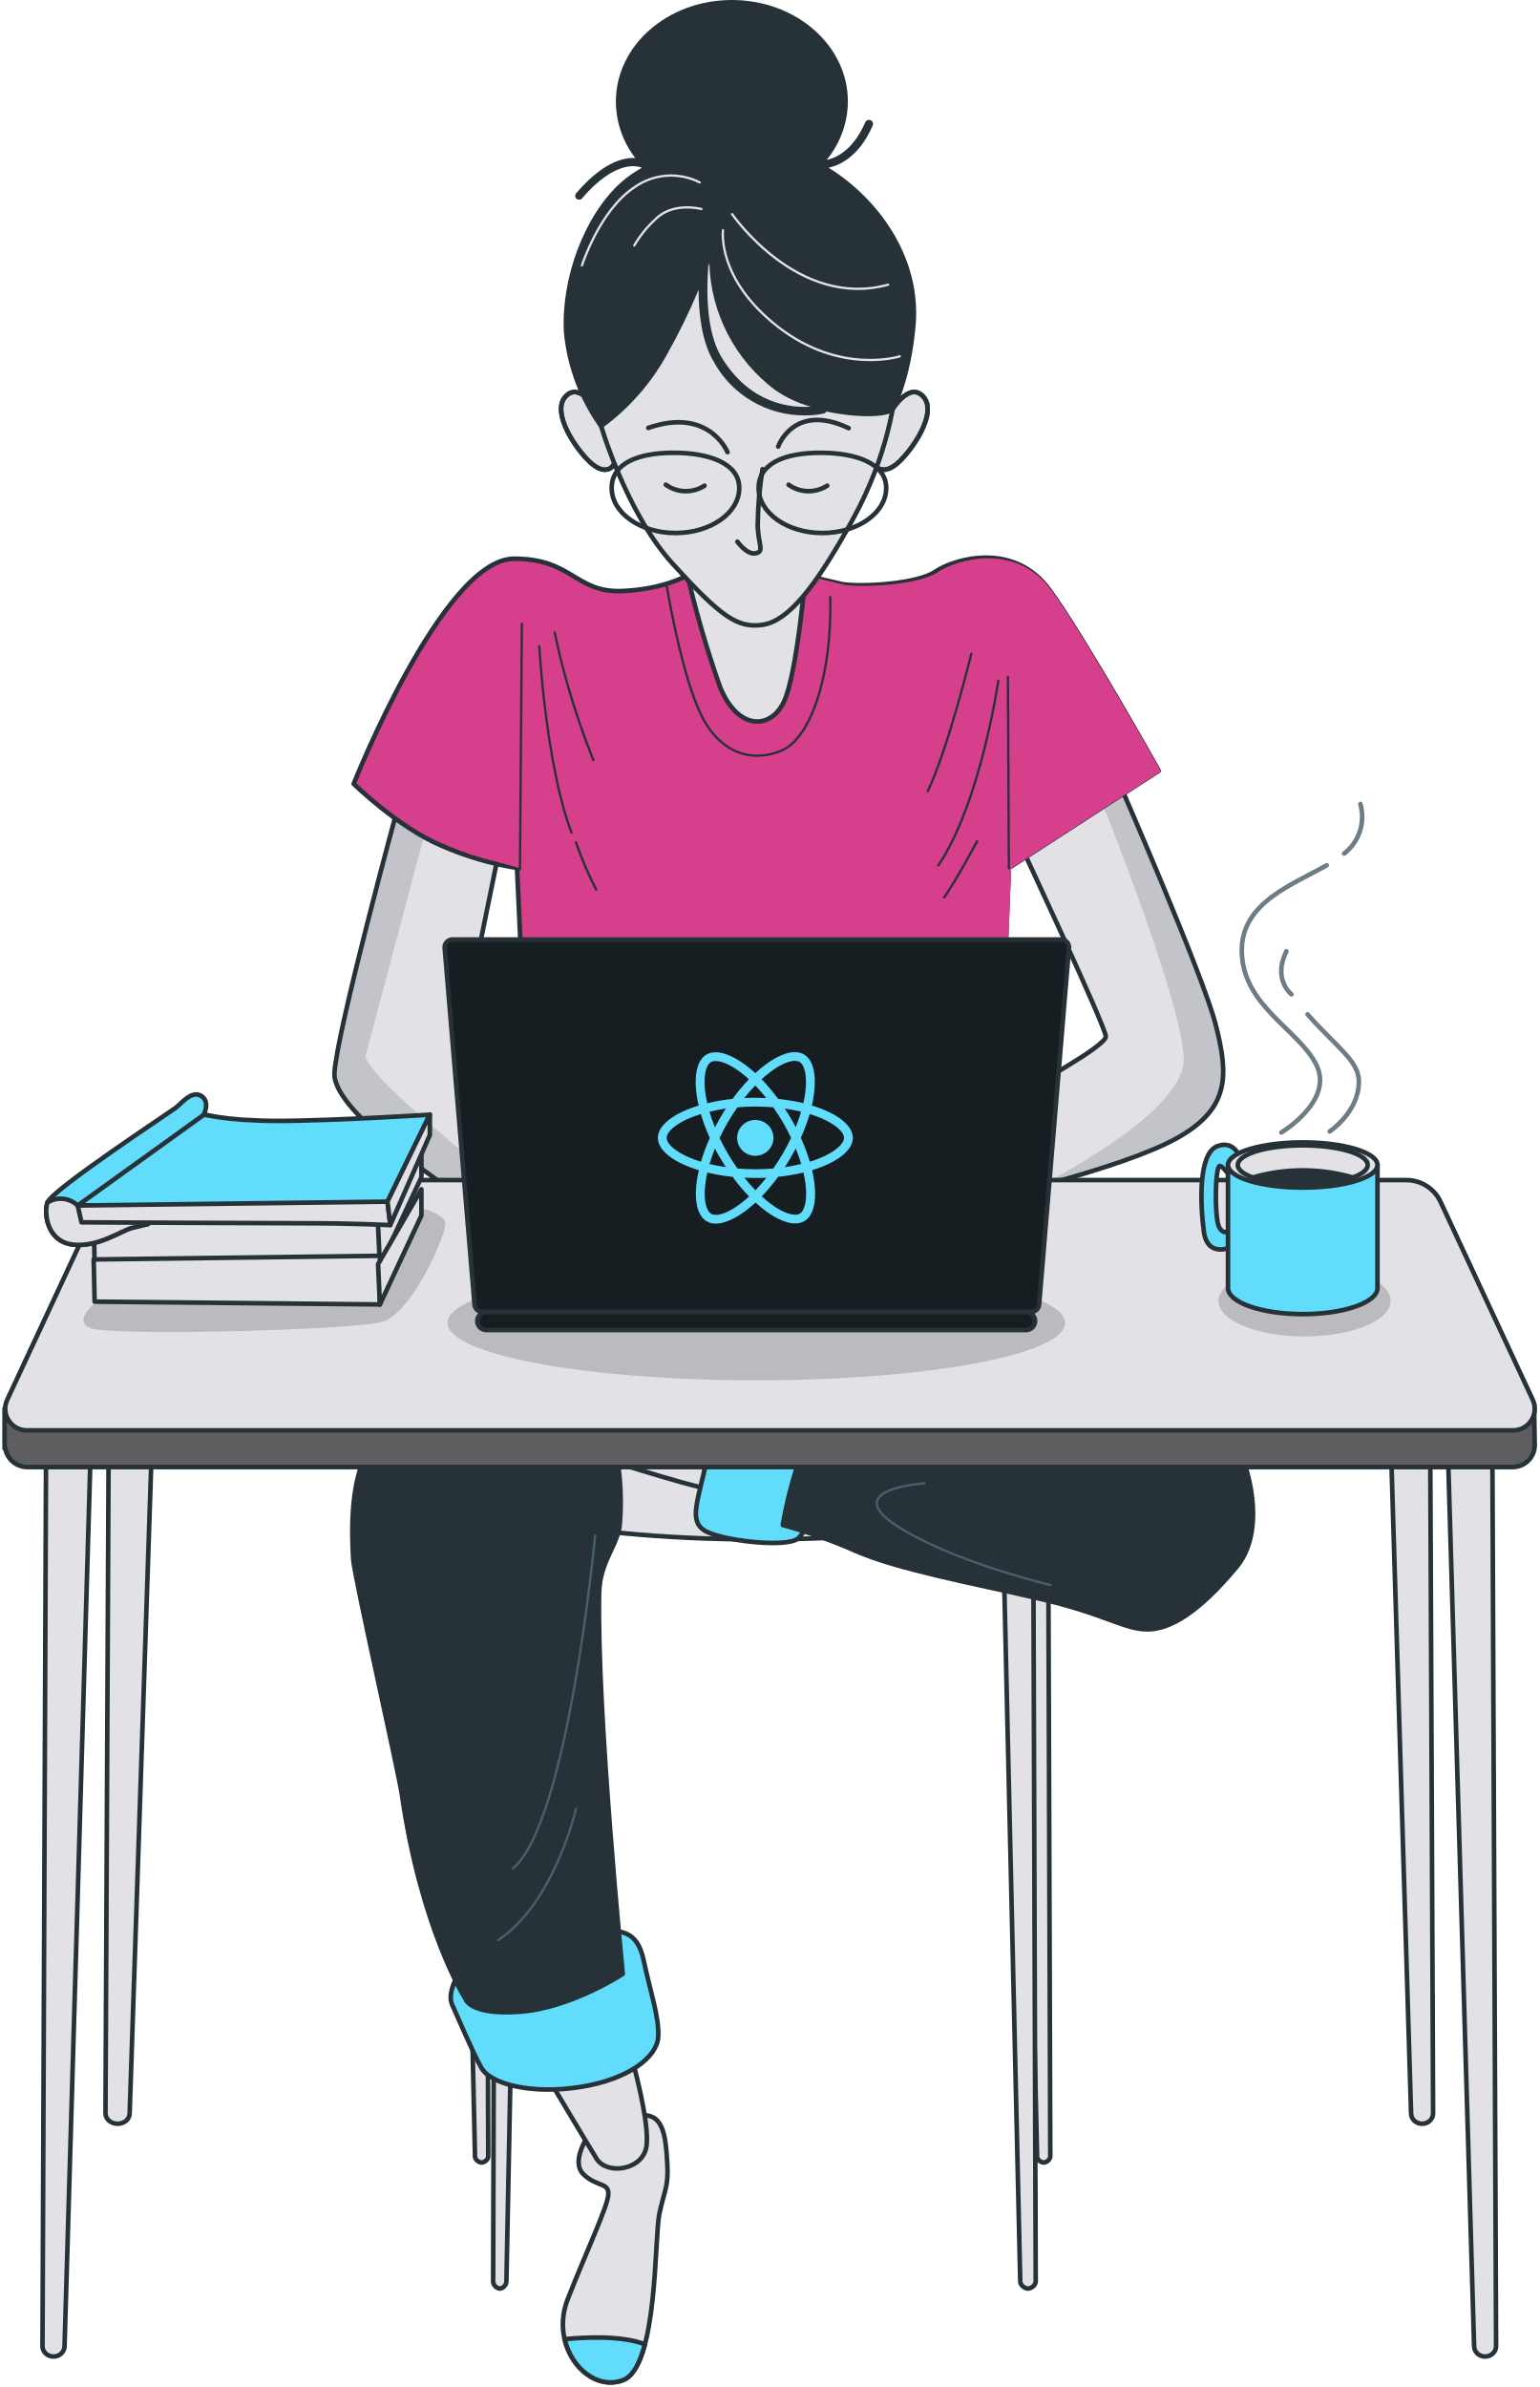
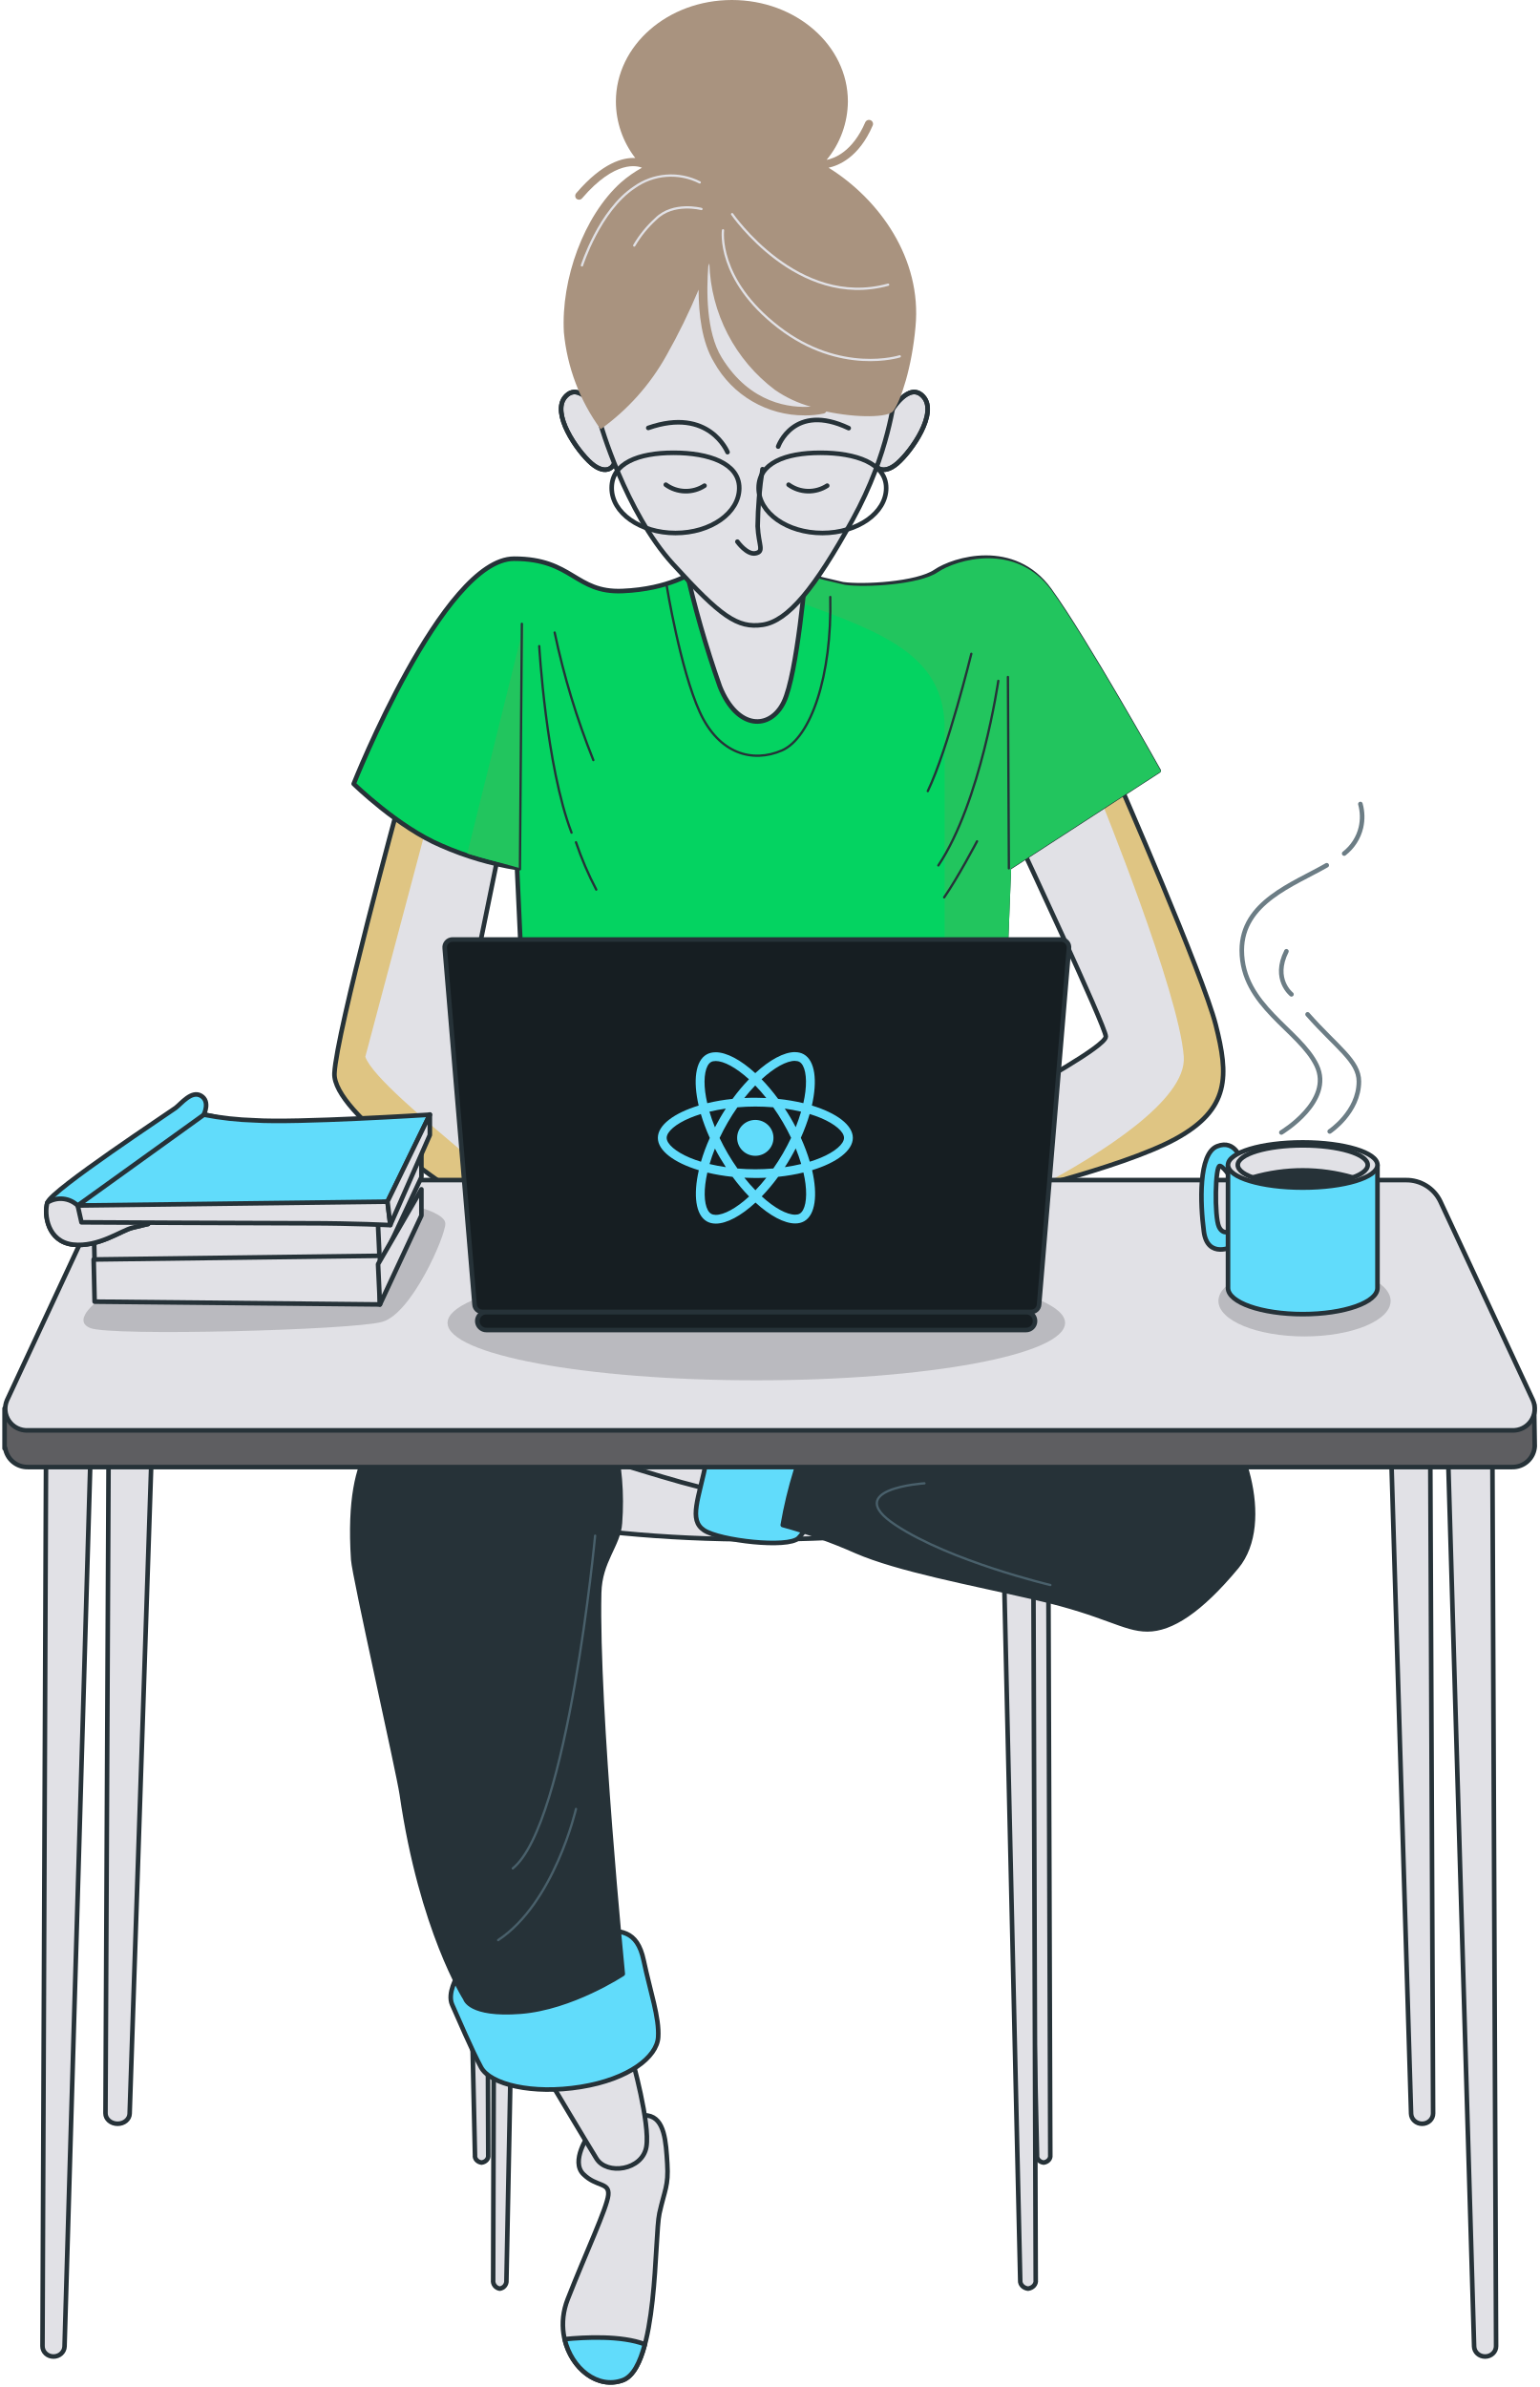
<svg xmlns="http://www.w3.org/2000/svg" width="336" height="521" viewBox="0 0 336 521" fill="none">
  <path d="M222.598 184.047C222.598 184.047 241.376 224.126 241.376 226.242C241.376 228.358 224.714 237.421 221.54 239.325C219.078 240.727 216.541 241.993 213.94 243.116L215.845 261.683C215.845 261.683 244.533 255.141 256.558 248.6C268.583 242.058 268.16 234.67 265.374 223.703C262.588 212.735 244.057 170.347 244.057 170.347L222.598 184.047Z" fill="#E1E1E6" />
  <g style="mix-blend-mode:multiply" opacity="0.5">
-     <path d="M256.505 248.6C268.53 242.058 268.107 234.67 265.321 223.703C262.535 212.735 244.004 170.347 244.004 170.347L241.006 172.251L240.054 174.014C240.054 174.014 257.351 216.473 258.392 230.614C259.097 240.118 239.966 251.967 227.323 258.738C236.704 256.252 249.47 252.426 256.505 248.6Z" fill="#BBBBBF" />
+     <path d="M256.505 248.6C268.53 242.058 268.107 234.67 265.321 223.703C262.535 212.735 244.004 170.347 244.004 170.347L241.006 172.251L240.054 174.014C240.054 174.014 257.351 216.473 258.392 230.614C259.097 240.118 239.966 251.967 227.323 258.738C236.704 256.252 249.47 252.426 256.505 248.6Z" fill="#FBBF24" />
  </g>
  <path d="M222.598 184.047C222.598 184.047 241.376 224.126 241.376 226.242C241.376 228.358 224.714 237.421 221.54 239.325C219.078 240.727 216.541 241.993 213.94 243.116L215.845 261.683C215.845 261.683 244.533 255.141 256.558 248.6C268.583 242.058 268.16 234.67 265.374 223.703C262.588 212.735 244.057 170.347 244.057 170.347L222.598 184.047Z" stroke="#263238" stroke-linecap="round" stroke-linejoin="round" />
  <path d="M87.11 175.196C87.11 175.196 73.41 225.395 73.004 234.264C72.599 243.134 100.211 260.625 101.216 261.683C102.221 262.741 99.647 231.179 99.647 231.179L109.01 185.334L87.11 175.196Z" fill="#E1E1E6" />
  <g style="mix-blend-mode:multiply" opacity="0.5">
-     <path d="M93.388 179.304L93.088 177.946L87.11 175.196C87.11 175.196 73.41 225.395 73.004 234.264C72.599 243.134 100.211 260.625 101.216 261.683C101.622 262.106 101.463 257.381 101.128 251.544C92.911 244.579 81.115 234.776 79.74 230.65" fill="#BBBBBF" />
+     <path d="M93.388 179.304L93.088 177.946L87.11 175.196C87.11 175.196 73.41 225.395 73.004 234.264C72.599 243.134 100.211 260.625 101.216 261.683C101.622 262.106 101.463 257.381 101.128 251.544C92.911 244.579 81.115 234.776 79.74 230.65" fill="#FBBF24" />
  </g>
  <path d="M87.11 175.196C87.11 175.196 73.41 225.395 73.004 234.264C72.599 243.134 100.211 260.625 101.216 261.683C102.221 262.741 99.647 231.179 99.647 231.179L109.01 185.334L87.11 175.196Z" stroke="#263238" stroke-linecap="round" stroke-linejoin="round" />
-   <path d="M151.451 124.767C151.451 124.767 146.161 128.576 135.846 128.999C125.531 129.422 125.038 121.946 112.219 121.946C96.685 121.946 77.201 171.087 77.201 171.087C77.201 171.087 86.899 180.591 96.403 184.594C101.66 186.897 107.188 188.526 112.854 189.443L114.335 221.728H218.966L220.217 189.443L252.926 168.231C252.926 168.231 236.88 139.543 229.087 128.787C221.293 118.031 208.192 122.034 204.19 124.767C200.187 127.5 188.32 128.152 183.948 127.518C178.243 126.255 172.605 124.707 167.056 122.88C167.056 122.88 160.32 117.273 151.451 124.767Z" fill="#D53F8C" stroke="#263238" stroke-linecap="round" stroke-linejoin="round" />
-   <path fill-rule="evenodd" clip-rule="evenodd" d="M113.5 189.5L114.453 136L102 186.3L113.5 189.5Z" fill="#D53F8C" />
-   <path fill-rule="evenodd" clip-rule="evenodd" d="M206.192 221.862V159C206.192 143.05 192.708 138.107 174.723 131.514C168.465 129.22 161.662 126.727 154.692 123.5L154 123.363C161.833 118.258 167.547 123.015 167.547 123.015C173.097 124.842 178.734 126.39 184.439 127.652C188.812 128.287 200.678 127.634 204.681 124.901C208.684 122.168 221.784 118.166 229.578 128.922C237.371 139.677 253.417 168.365 253.417 168.365L220.709 189.577L219.457 221.862H206.192Z" fill="#D53F8C" />
+   <path d="M151.451 124.767C151.451 124.767 146.161 128.576 135.846 128.999C125.531 129.422 125.038 121.946 112.219 121.946C96.685 121.946 77.201 171.087 77.201 171.087C77.201 171.087 86.899 180.591 96.403 184.594C101.66 186.897 107.188 188.526 112.854 189.443L114.335 221.728H218.966L220.217 189.443L252.926 168.231C252.926 168.231 236.88 139.543 229.087 128.787C221.293 118.031 208.192 122.034 204.19 124.767C200.187 127.5 188.32 128.152 183.948 127.518C178.243 126.255 172.605 124.707 167.056 122.88C167.056 122.88 160.32 117.273 151.451 124.767Z" fill="#04D361" stroke="#263238" stroke-linecap="round" stroke-linejoin="round" />
+   <path fill-rule="evenodd" clip-rule="evenodd" d="M113.5 189.5L114.453 136L102 186.3L113.5 189.5Z" fill="#22C55E" />
+   <path fill-rule="evenodd" clip-rule="evenodd" d="M206.192 221.862V159C206.192 143.05 192.708 138.107 174.723 131.514C168.465 129.22 161.662 126.727 154.692 123.5L154 123.363C161.833 118.258 167.547 123.015 167.547 123.015C173.097 124.842 178.734 126.39 184.439 127.652C188.812 128.287 200.678 127.634 204.681 124.901C208.684 122.168 221.784 118.166 229.578 128.922C237.372 139.677 253.417 168.365 253.417 168.365L220.709 189.577L219.457 221.862H206.192Z" fill="#22C55E" />
  <path d="M113.912 136.158L113.489 189.743" stroke="#263238" stroke-width="0.5" stroke-linecap="round" stroke-linejoin="round" />
  <path d="M117.703 141.024C117.703 141.024 119.184 167.173 124.756 181.737" stroke="#263238" stroke-width="0.5" stroke-linecap="round" stroke-linejoin="round" />
  <path d="M125.725 183.836C126.929 187.39 128.408 190.845 130.151 194.168" stroke="#263238" stroke-width="0.5" stroke-linecap="round" stroke-linejoin="round" />
  <path d="M121.07 138.062C123.072 147.57 125.898 156.886 129.516 165.903" stroke="#263238" stroke-width="0.5" stroke-linecap="round" stroke-linejoin="round" />
  <path d="M212.019 142.699C212.019 142.699 206.958 163.382 202.515 172.674" stroke="#263238" stroke-width="0.5" stroke-linecap="round" stroke-linejoin="round" />
  <path d="M220.217 189.531L220.006 147.76" stroke="#263238" stroke-width="0.5" stroke-linecap="round" stroke-linejoin="round" />
  <path d="M217.908 148.606C217.908 148.606 214.099 175.055 204.824 188.896" stroke="#263238" stroke-width="0.5" stroke-linecap="round" stroke-linejoin="round" />
  <path d="M213.27 183.624C213.27 183.624 209.039 191.647 206.094 195.861" stroke="#263238" stroke-width="0.5" stroke-linecap="round" stroke-linejoin="round" />
  <path d="M145.544 127.941C145.544 127.941 148.506 146.085 152.721 155.359C156.935 164.634 164.323 166.538 170.653 163.805C176.983 161.072 181.62 147.548 181.232 130.304" stroke="#263238" stroke-width="0.5" stroke-linecap="round" stroke-linejoin="round" />
  <path d="M130.574 89.961C130.574 89.961 126.554 83.013 123.398 86.593C120.242 90.172 125.937 98.407 129.093 101.14C132.249 103.873 134.577 102.198 134.383 99.253C134.189 96.308 130.574 89.961 130.574 89.961Z" fill="#E1E1E6" stroke="#263238" stroke-linecap="round" stroke-linejoin="round" />
  <path d="M130.574 89.961C130.574 89.961 126.554 83.013 123.398 86.593C120.242 90.172 125.937 98.407 129.093 101.14C132.249 103.873 134.577 102.198 134.383 99.253C134.189 96.308 130.574 89.961 130.574 89.961Z" stroke="#263238" stroke-linecap="round" stroke-linejoin="round" />
  <path d="M194.386 89.961C194.386 89.961 198.389 83.013 201.562 86.593C204.736 90.172 199.023 98.407 195.867 101.14C192.711 103.873 190.366 102.198 190.577 99.253C190.789 96.308 194.386 89.961 194.386 89.961Z" fill="#E1E1E6" stroke="#263238" stroke-linecap="round" stroke-linejoin="round" />
  <path d="M194.386 89.961C194.386 89.961 198.389 83.013 201.562 86.593C204.736 90.172 199.023 98.407 195.867 101.14C192.711 103.873 190.366 102.198 190.577 99.253C190.789 96.308 194.386 89.961 194.386 89.961Z" stroke="#263238" stroke-linecap="round" stroke-linejoin="round" />
  <path d="M149.547 123.304C151.538 132.307 154.076 141.181 157.146 149.876C160.955 159.362 168.114 159.362 171.076 153.243C174.038 147.125 175.925 124.326 175.925 124.326C175.925 124.326 156.088 127.094 149.547 123.304Z" fill="#E1E1E6" stroke="#263238" stroke-linecap="round" stroke-linejoin="round" />
  <path d="M130.997 92.288C130.997 92.288 136.481 111.684 146.867 123.092C157.252 134.5 160.973 137.198 166.492 136.369C172.01 135.54 177.882 128.364 186.099 113.447C194.315 98.53 194.915 87.087 195.603 86.029C196.29 84.971 193.839 63.882 182.096 54.802C170.353 45.721 157.199 41.736 145.809 51.645C134.418 61.555 127.189 77.724 130.997 92.288Z" fill="#E1E1E6" />
  <path d="M130.997 92.288C130.997 92.288 136.481 111.684 146.867 123.092C157.252 134.5 160.973 137.198 166.492 136.369C172.01 135.54 177.882 128.364 186.099 113.447C194.315 98.53 194.915 87.087 195.603 86.029C196.29 84.971 193.839 63.882 182.096 54.802C170.353 45.721 157.199 41.736 145.809 51.645C134.418 61.555 127.189 77.724 130.997 92.288Z" stroke="#263238" stroke-linecap="round" stroke-linejoin="round" />
  <path d="M166.439 102.409C165.785 106.528 165.431 110.688 165.381 114.858C165.592 119.072 166.862 120.341 164.957 120.764C163.053 121.188 160.955 118.225 160.955 118.225" stroke="#263238" stroke-linecap="round" stroke-linejoin="round" />
  <path d="M145.333 105.795C146.555 106.677 148.015 107.17 149.523 107.208C151.03 107.246 152.514 106.827 153.778 106.006" stroke="#263238" stroke-linecap="round" stroke-linejoin="round" />
  <path d="M172.134 105.795C173.353 106.676 174.811 107.168 176.315 107.205C177.819 107.243 179.3 106.825 180.562 106.006" stroke="#263238" stroke-linecap="round" stroke-linejoin="round" />
  <path d="M158.804 98.689C158.804 98.689 154.784 88.762 141.506 93.399" stroke="#263238" stroke-linecap="round" stroke-linejoin="round" />
  <path d="M169.859 97.472C169.859 97.472 173.227 87.757 185.252 93.452" stroke="#263238" stroke-linecap="round" stroke-linejoin="round" />
  <path d="M161.36 106.517C161.36 111.948 155.136 116.339 147.448 116.339C139.761 116.339 133.519 111.948 133.519 106.517C133.519 101.087 139.338 98.83 147.025 98.83C154.713 98.83 161.36 101.104 161.36 106.517Z" stroke="#263238" stroke-linecap="round" stroke-linejoin="round" />
  <path d="M193.434 106.517C193.434 111.948 187.192 116.339 179.504 116.339C171.816 116.339 165.592 111.948 165.592 106.517C165.592 101.087 171.393 98.83 179.081 98.83C186.769 98.83 193.434 101.104 193.434 106.517Z" stroke="#263238" stroke-linecap="round" stroke-linejoin="round" />
-   <path d="M180.862 36.605C182.96 36.164 187.457 34.436 190.489 27.401C190.536 27.294 190.561 27.18 190.563 27.064C190.566 26.947 190.545 26.832 190.502 26.724C190.46 26.615 190.396 26.517 190.315 26.433C190.234 26.35 190.138 26.283 190.031 26.237C189.815 26.148 189.573 26.145 189.356 26.231C189.139 26.316 188.964 26.483 188.867 26.695C186.081 33.149 182.096 34.577 180.439 34.895C183.405 31.305 185.043 26.803 185.076 22.146C185.076 9.909 173.738 0 159.756 0C145.773 0 134.436 9.909 134.436 22.146C134.445 26.615 135.933 30.955 138.668 34.489C136.005 34.348 131.509 35.477 125.814 42.124C125.651 42.292 125.56 42.516 125.56 42.75C125.56 42.983 125.651 43.208 125.814 43.376C125.977 43.512 126.183 43.586 126.395 43.587C126.524 43.587 126.65 43.559 126.766 43.504C126.882 43.449 126.984 43.369 127.065 43.27C134.348 34.789 139.161 36.217 140.131 36.605C138.485 37.511 136.942 38.592 135.529 39.832C127.4 47.149 122.446 60.991 123.081 72.522C123.794 80.17 126.567 87.482 131.103 93.681C137.007 89.456 141.903 83.976 145.438 77.636C148.073 72.978 150.429 68.168 152.491 63.23C152.491 68.396 153.161 74.638 155.877 79.099C157.836 82.623 160.705 85.555 164.186 87.59C167.666 89.625 171.629 90.687 175.66 90.666C177.052 90.686 178.442 90.55 179.804 90.26C179.924 90.231 180.036 90.176 180.133 90.1C180.23 90.024 180.31 89.928 180.368 89.82C187.174 91.265 193.945 91.142 194.986 89.696C196.661 87.386 199.041 80.175 199.834 71.358C201.28 56.406 191.865 43.429 180.862 36.605ZM157.517 78.023C154.096 72.434 154.202 63.318 154.607 58.081L154.837 57.482C154.999 62.868 156.372 68.148 158.854 72.931C161.335 77.714 164.862 81.877 169.172 85.112C171.553 86.757 174.193 87.991 176.983 88.762C172.663 89.061 163.776 88.233 157.517 78.023Z" fill="#263238" />
+   <path d="M180.862 36.605C182.96 36.164 187.457 34.436 190.489 27.401C190.536 27.294 190.561 27.18 190.563 27.064C190.566 26.947 190.545 26.832 190.502 26.724C190.46 26.615 190.396 26.517 190.315 26.433C190.234 26.35 190.138 26.283 190.031 26.237C189.815 26.148 189.573 26.145 189.356 26.231C189.139 26.316 188.964 26.483 188.867 26.695C186.081 33.149 182.096 34.577 180.439 34.895C183.405 31.305 185.043 26.803 185.076 22.146C185.076 9.909 173.738 0 159.756 0C145.773 0 134.436 9.909 134.436 22.146C134.445 26.615 135.933 30.955 138.668 34.489C136.005 34.348 131.509 35.477 125.814 42.124C125.651 42.292 125.56 42.516 125.56 42.75C125.56 42.983 125.651 43.208 125.814 43.376C125.977 43.512 126.183 43.586 126.395 43.587C126.524 43.587 126.65 43.559 126.766 43.504C126.882 43.449 126.984 43.369 127.065 43.27C134.348 34.789 139.161 36.217 140.131 36.605C138.485 37.511 136.942 38.592 135.529 39.832C127.4 47.149 122.446 60.991 123.081 72.522C123.794 80.17 126.567 87.482 131.103 93.681C137.007 89.456 141.903 83.976 145.438 77.636C148.073 72.978 150.429 68.168 152.491 63.23C152.491 68.396 153.161 74.638 155.877 79.099C157.836 82.623 160.705 85.555 164.186 87.59C167.666 89.625 171.629 90.687 175.66 90.666C177.052 90.686 178.442 90.55 179.804 90.26C179.924 90.231 180.036 90.176 180.133 90.1C180.23 90.024 180.31 89.928 180.368 89.82C187.174 91.265 193.945 91.142 194.986 89.696C196.661 87.386 199.041 80.175 199.834 71.358C201.28 56.406 191.865 43.429 180.862 36.605ZM157.517 78.023C154.096 72.434 154.202 63.318 154.607 58.081L154.837 57.482C154.999 62.868 156.372 68.148 158.854 72.931C161.335 77.714 164.862 81.877 169.172 85.112C171.553 86.757 174.193 87.991 176.983 88.762C172.663 89.061 163.776 88.233 157.517 78.023V78.023Z" fill="#A9937F" />
  <path d="M157.816 50.27C157.816 50.27 156.371 60.955 169.947 71.429C183.524 81.903 196.396 77.777 196.396 77.777" stroke="#E1E1E6" stroke-width="0.5" stroke-linecap="round" stroke-linejoin="round" />
  <path d="M159.809 46.744C159.809 46.744 174.109 67.567 193.857 62.137" stroke="#E1E1E6" stroke-width="0.5" stroke-linecap="round" stroke-linejoin="round" />
  <path d="M152.738 39.814C150.483 38.669 147.957 38.165 145.435 38.358C142.913 38.551 140.493 39.433 138.438 40.907C130.839 45.968 127.03 57.922 127.03 57.922" stroke="#E1E1E6" stroke-width="0.5" stroke-linecap="round" stroke-linejoin="round" />
  <path d="M153.109 45.615C153.109 45.615 146.955 43.975 143.146 47.784C141.29 49.466 139.702 51.422 138.438 53.585" stroke="#E1E1E6" stroke-width="0.5" stroke-linecap="round" stroke-linejoin="round" />
-   <path d="M23.926 269.854L23.026 461.271C23.026 461.874 23.305 462.453 23.801 462.879C24.297 463.305 24.97 463.545 25.672 463.545C26.357 463.545 27.014 463.316 27.505 462.906C27.996 462.496 28.281 461.938 28.3 461.35L34.66 270.123L23.926 269.854Z" fill="#E1E1E6" stroke="#263238" stroke-linecap="round" stroke-linejoin="round" />
-   <path d="M10.062 314.308L9.277 512.077C9.275 512.376 9.335 512.672 9.455 512.949C9.575 513.225 9.753 513.477 9.976 513.688C10.2 513.9 10.466 514.067 10.759 514.18C11.052 514.294 11.366 514.351 11.683 514.349C12.304 514.35 12.901 514.123 13.35 513.717C13.798 513.311 14.063 512.757 14.089 512.171L19.853 314.56L10.062 314.308Z" fill="#E1E1E6" stroke="#263238" stroke-linecap="round" stroke-linejoin="round" />
-   <path d="M311.994 269.854L312.814 461.271C312.816 461.569 312.756 461.865 312.637 462.14C312.517 462.416 312.341 462.667 312.119 462.878C311.897 463.089 311.632 463.257 311.341 463.372C311.049 463.486 310.737 463.545 310.421 463.545C309.796 463.545 309.195 463.317 308.746 462.907C308.296 462.498 308.033 461.939 308.011 461.35L302.238 270.123L311.994 269.854Z" fill="#E1E1E6" stroke="#263238" stroke-linecap="round" stroke-linejoin="round" />
-   <path d="M325.744 314.308L326.563 512.077C326.565 512.376 326.504 512.672 326.384 512.949C326.264 513.225 326.087 513.477 325.863 513.688C325.639 513.9 325.373 514.067 325.08 514.18C324.787 514.294 324.474 514.351 324.157 514.349C323.538 514.349 322.942 514.123 322.496 513.716C322.051 513.31 321.789 512.756 321.768 512.171L315.987 314.56L325.744 314.308Z" fill="#E1E1E6" stroke="#263238" stroke-linecap="round" stroke-linejoin="round" />
-   <path d="M108.106 322.775L107.646 497.66C107.596 498.097 107.718 498.535 107.987 498.884C108.256 499.233 108.65 499.465 109.088 499.531C109.514 499.472 109.903 499.254 110.173 498.921C110.444 498.588 110.577 498.166 110.545 497.739L113.981 322.98L108.106 322.775Z" fill="#E1E1E6" stroke="#263238" stroke-linecap="round" stroke-linejoin="round" />
+   <path d="M23.926 269.854L23.026 461.271C23.026 461.874 23.305 462.453 23.801 462.879C24.297 463.306 24.97 463.545 25.672 463.545V463.545C26.357 463.545 27.014 463.316 27.505 462.906C27.996 462.496 28.281 461.938 28.3 461.35L34.66 270.123L23.926 269.854Z" fill="#E1E1E6" stroke="#263238" stroke-linecap="round" stroke-linejoin="round" />
+   <path d="M10.062 314.308L9.277 512.077C9.275 512.376 9.335 512.672 9.455 512.949C9.575 513.225 9.753 513.477 9.976 513.688C10.2 513.9 10.466 514.067 10.759 514.18C11.052 514.294 11.366 514.351 11.683 514.349V514.349C12.304 514.35 12.901 514.123 13.35 513.717C13.798 513.311 14.063 512.757 14.089 512.171L19.853 314.56L10.062 314.308Z" fill="#E1E1E6" stroke="#263238" stroke-linecap="round" stroke-linejoin="round" />
+   <path d="M311.994 269.854L312.814 461.271C312.816 461.569 312.756 461.864 312.637 462.14C312.517 462.416 312.341 462.667 312.119 462.878C311.897 463.089 311.632 463.257 311.341 463.372C311.049 463.486 310.737 463.545 310.421 463.545V463.545C309.796 463.545 309.195 463.317 308.746 462.907C308.296 462.498 308.033 461.939 308.011 461.35L302.238 270.123L311.994 269.854Z" fill="#E1E1E6" stroke="#263238" stroke-linecap="round" stroke-linejoin="round" />
+   <path d="M325.744 314.308L326.563 512.077C326.565 512.376 326.504 512.672 326.384 512.949C326.264 513.225 326.087 513.477 325.863 513.688C325.639 513.9 325.373 514.067 325.08 514.18C324.787 514.294 324.474 514.351 324.157 514.349V514.349C323.538 514.349 322.942 514.123 322.496 513.716C322.051 513.31 321.789 512.756 321.768 512.171L315.987 314.56L325.744 314.308Z" fill="#E1E1E6" stroke="#263238" stroke-linecap="round" stroke-linejoin="round" />
+   <path d="M108.106 322.775L107.646 497.66C107.596 498.097 107.718 498.535 107.987 498.884C108.256 499.233 108.65 499.465 109.088 499.531V499.531C109.514 499.472 109.903 499.254 110.173 498.921C110.444 498.588 110.577 498.166 110.545 497.739L113.981 322.98L108.106 322.775Z" fill="#E1E1E6" stroke="#263238" stroke-linecap="round" stroke-linejoin="round" />
  <path d="M228.75 316.425L229.254 470.426C229.297 470.799 229.17 471.171 228.899 471.466C228.628 471.762 228.235 471.957 227.8 472.012C227.366 471.957 226.974 471.761 226.706 471.465C226.439 471.17 226.316 470.797 226.364 470.426L222.916 316.552L228.75 316.425Z" fill="#E1E1E6" stroke="#263238" stroke-linecap="round" stroke-linejoin="round" />
  <path d="M106.066 316.425L106.57 470.426C106.613 470.799 106.486 471.171 106.215 471.466C105.944 471.762 105.551 471.957 105.116 472.012C104.682 471.957 104.29 471.761 104.022 471.465C103.755 471.17 103.632 470.797 103.68 470.426L100.232 316.552L106.066 316.425Z" fill="#E1E1E6" stroke="#263238" stroke-linecap="round" stroke-linejoin="round" />
  <path d="M225.503 322.775L226.076 497.66C226.135 498.097 225.992 498.535 225.679 498.884C225.365 499.233 224.905 499.465 224.395 499.531C223.899 499.469 223.448 499.25 223.133 498.918C222.818 498.586 222.662 498.165 222.695 497.739L218.686 322.98L225.503 322.775Z" fill="#E1E1E6" stroke="#263238" stroke-linecap="round" stroke-linejoin="round" />
  <path d="M165.706 336C207.93 336 242.158 328.227 242.158 318.638C242.158 309.049 207.93 301.276 165.706 301.276C123.483 301.276 89.255 309.049 89.255 318.638C89.255 328.227 123.483 336 165.706 336Z" fill="#E1E1E6" stroke="#263238" stroke-linecap="round" stroke-linejoin="round" />
  <path d="M128.477 466.018C128.477 466.018 124.474 471.72 127.343 474.554C130.212 477.388 133.064 476.261 132.772 479.112C132.48 481.963 127.91 491.626 123.907 501.869C119.904 512.112 128.202 522.355 135.933 519.521C143.664 516.687 142.805 488.212 143.939 483.09C145.073 477.969 145.949 477.115 145.657 472.284C145.365 467.452 145.09 462.331 141.362 461.75C137.634 461.17 130.195 464.038 128.477 466.018Z" fill="#E1E1E6" stroke="#263238" stroke-linecap="round" stroke-linejoin="round" />
  <path d="M140.761 511.668C135.607 509.722 127.704 510.115 123.254 510.559C124.749 516.995 130.47 521.519 135.933 519.521C138.218 518.685 139.713 515.646 140.761 511.668Z" fill="#61DCFB" stroke="#263238" stroke-linecap="round" stroke-linejoin="round" />
  <path d="M119.612 453.505C119.612 453.505 127.91 467.452 130.195 471.14C132.48 474.827 140.228 473.701 141.087 468.579C141.946 463.458 137.926 449.237 137.926 449.237L120.746 453.505H119.612Z" fill="#E1E1E6" stroke="#263238" stroke-linecap="round" stroke-linejoin="round" />
  <path d="M99.855 431.312C99.855 431.312 97.553 435.016 98.704 437.577C99.855 440.138 102.999 447.53 105.009 451.234C107.019 454.939 116.176 457.21 126.759 455.502C137.342 453.795 143.372 448.947 143.664 444.679C143.956 440.411 141.946 434.726 140.503 427.897C139.06 421.069 135.349 421.359 130.195 421.359C125.041 421.359 104.15 427.334 99.855 431.312Z" fill="#61DCFB" stroke="#263238" stroke-linecap="round" stroke-linejoin="round" />
  <path d="M130.779 347.66C130.934 340.661 135.005 337.212 135.315 332.415C135.799 326.073 135.272 319.695 133.751 313.516L125.917 302.881C103.377 303.171 87.227 303.547 86.97 303.632C86.111 303.905 85.526 308.753 84.96 312.731C84.96 312.731 75.39 313.943 77.108 340.404C77.349 344.092 87.004 386.754 87.708 391.62C92.004 421.342 101.573 436.228 101.573 436.228C101.573 436.228 102.432 439.933 113.599 439.079C124.766 438.226 135.933 430.834 135.933 430.834C135.933 430.834 130.195 372.977 130.779 347.66Z" fill="#263238" stroke="#263238" stroke-linecap="round" stroke-linejoin="round" />
  <path d="M104.425 313.516C111.966 313.902 119.449 315.046 126.759 316.931C136.5 319.782 153.68 325.467 157.683 325.467C161.686 325.467 160.552 310.665 160.552 307.832C160.552 304.998 109.012 303.273 102.707 303.273C96.402 303.273 104.425 313.516 104.425 313.516Z" fill="#E1E1E6" stroke="#263238" stroke-linecap="round" stroke-linejoin="round" />
  <path d="M160.552 307.832C160.552 307.832 155.965 310.102 154.247 318.638C152.529 327.174 150.244 331.732 153.68 334.003C157.116 336.273 172.012 337.98 174.296 335.71C176.581 333.439 182.887 322.052 184.038 314.66C185.189 307.268 160.552 307.832 160.552 307.832Z" fill="#61DCFB" stroke="#263238" stroke-linecap="round" stroke-linejoin="round" />
  <path d="M180.018 310.665C177.355 313.702 175.228 317.166 173.73 320.908C172.515 324.826 171.557 328.818 170.861 332.859C176.342 334.352 181.7 336.258 186.89 338.561C196.064 342.538 211.526 345.389 226.404 348.804C241.282 352.218 245.302 355.632 250.456 355.632C255.61 355.632 261.916 351.638 269.939 341.975C277.962 332.312 271.073 311.809 263.067 305.544C255.061 299.279 212.093 294.174 206.372 295.881C200.651 297.589 180.018 310.665 180.018 310.665Z" fill="#263238" stroke="#263238" stroke-linecap="round" stroke-linejoin="round" />
  <path d="M129.903 335.181C129.903 335.181 123.993 398.022 111.932 407.804" stroke="#49606B" stroke-width="0.5" stroke-linecap="round" stroke-linejoin="round" />
  <path d="M125.728 394.829C125.728 394.829 121.038 415.315 108.737 423.459" stroke="#49606B" stroke-width="0.5" stroke-linecap="round" stroke-linejoin="round" />
  <path d="M201.785 323.76C201.785 323.76 183.454 324.903 195.48 332.859C207.506 340.814 229.273 345.953 229.273 345.953" stroke="#49606B" stroke-width="0.5" stroke-linecap="round" stroke-linejoin="round" />
  <path d="M334.863 306.466L328.678 300.934L314.384 270.205C313.706 268.807 312.641 267.63 311.315 266.811C309.988 265.991 308.455 265.564 306.893 265.579H29.261C27.697 265.561 26.16 265.987 24.83 266.806C23.5 267.626 22.433 268.805 21.754 270.205L3.938 308.48L1 307.405V316.162L1.137 316.06C1.312 317.228 1.909 318.294 2.817 319.057C3.724 319.82 4.88 320.23 6.068 320.208H330.069C331.321 320.237 332.535 319.781 333.455 318.937C334.375 318.093 334.929 316.927 335 315.684L334.863 306.466Z" fill="#5E5E61" stroke="#263238" stroke-linecap="round" stroke-linejoin="round" />
-   <path d="M330.069 312.202H6.068C5.266 312.234 4.469 312.062 3.751 311.704C3.034 311.346 2.419 310.812 1.966 310.154C1.513 309.495 1.235 308.733 1.159 307.939C1.084 307.144 1.212 306.344 1.533 305.612L21.754 262.199C22.43 260.795 23.496 259.614 24.827 258.794C26.157 257.974 27.696 257.55 29.262 257.572H306.893C308.456 257.554 309.991 257.979 311.318 258.799C312.646 259.618 313.709 260.798 314.384 262.199L334.605 305.612C334.926 306.344 335.054 307.144 334.978 307.939C334.903 308.733 334.625 309.495 334.172 310.154C333.718 310.812 333.104 311.346 332.387 311.704C331.669 312.062 330.872 312.234 330.069 312.202Z" fill="#E1E1E6" stroke="#263238" stroke-linecap="round" stroke-linejoin="round" />
+   <path d="M330.069 312.202H6.068C5.266 312.234 4.469 312.062 3.751 311.704C3.034 311.346 2.419 310.812 1.966 310.154C1.513 309.495 1.235 308.733 1.159 307.939C1.084 307.144 1.212 306.344 1.533 305.612L21.754 262.199C22.43 260.795 23.496 259.614 24.827 258.794C26.157 257.974 27.696 257.55 29.262 257.572H306.893C308.456 257.554 309.991 257.979 311.318 258.799C312.646 259.618 313.709 260.798 314.384 262.199L334.605 305.612C334.926 306.344 335.054 307.144 334.978 307.939C334.903 308.733 334.625 309.495 334.172 310.154C333.718 310.812 333.104 311.346 332.387 311.704C331.669 312.062 330.872 312.234 330.069 312.202V312.202Z" fill="#E1E1E6" stroke="#263238" stroke-linecap="round" stroke-linejoin="round" />
  <g style="mix-blend-mode:multiply" opacity="0.5">
    <path d="M22.475 283.043C22.475 283.043 15.139 288.045 19.726 289.872C24.314 291.699 77.04 290.333 83.465 288.506C89.89 286.68 97.209 269.83 97.209 267.098C97.209 264.367 87.966 262.403 84.564 262.25C81.163 262.096 36.219 264.811 36.219 264.811L22.475 283.043Z" fill="#A8A8A8" />
  </g>
  <g style="mix-blend-mode:multiply" opacity="0.5">
    <path d="M284.748 291.699C295.128 291.699 303.543 288.229 303.543 283.948C303.543 279.668 295.128 276.197 284.748 276.197C274.368 276.197 265.953 279.668 265.953 283.948C265.953 288.229 274.368 291.699 284.748 291.699Z" fill="#A8A8A8" />
  </g>
  <g style="mix-blend-mode:multiply" opacity="0.5">
    <path d="M165.088 301.276C202.311 301.276 232.486 295.666 232.486 288.745C232.486 281.825 202.311 276.215 165.088 276.215C127.865 276.215 97.69 281.825 97.69 288.745C97.69 295.666 127.865 301.276 165.088 301.276Z" fill="#A8A8A8" />
  </g>
  <path d="M271.004 253.458C271.004 253.458 269.767 248.558 265.661 250.197C261.555 251.836 261.967 262.66 262.775 268.788C263.582 274.917 269.148 272.049 269.148 272.049V268.379C269.148 268.379 267.104 270.001 266.073 267.764C265.042 265.528 265.249 254.277 266.279 254.482C267.31 254.687 269.355 258.153 269.355 258.153C269.355 258.153 269.973 257.76 271.004 253.458Z" fill="#61DCFB" stroke="#263238" stroke-linecap="round" stroke-linejoin="round" />
  <path d="M268.049 254.277V281.114C268.049 284.272 275.35 286.833 284.37 286.833C293.389 286.833 300.674 284.272 300.674 281.114V254.277H268.049Z" fill="#61DCFB" stroke="#263238" stroke-linecap="round" stroke-linejoin="round" />
  <path d="M300.674 254.277C300.674 257.009 293.372 259.211 284.37 259.211C275.367 259.211 268.049 257.009 268.049 254.277C268.049 251.546 275.35 249.344 284.37 249.344C293.389 249.344 300.674 251.563 300.674 254.277Z" fill="#E1E1E6" stroke="#263238" stroke-linecap="round" stroke-linejoin="round" />
  <path d="M298.543 254.277C298.543 256.65 292.187 258.562 284.37 258.562C276.553 258.562 270.179 256.65 270.179 254.277C270.179 251.904 276.536 249.992 284.37 249.992C292.204 249.992 298.543 251.904 298.543 254.277Z" fill="#E1E1E6" stroke="#263238" stroke-linecap="round" stroke-linejoin="round" />
-   <path d="M273.426 257.009C280.567 259.08 288.155 259.08 295.297 257.009C288.155 254.938 280.567 254.938 273.426 257.009Z" fill="#263238" stroke="#263238" stroke-linecap="round" stroke-linejoin="round" />
+   <path d="M273.426 257.009C280.567 259.08 288.155 259.08 295.297 257.009C288.155 254.938 280.567 254.938 273.426 257.009V257.009Z" fill="#263238" stroke="#263238" stroke-linecap="round" stroke-linejoin="round" />
  <path d="M20.448 266.535L20.654 275.719L82.932 276.334V265.715L20.448 266.535Z" fill="#E1E1E6" stroke="#263238" stroke-linecap="round" stroke-linejoin="round" />
  <path d="M82.932 276.334L91.986 256.941V251.222L82.52 267.559L82.932 276.334Z" fill="#E1E1E6" stroke="#263238" stroke-linecap="round" stroke-linejoin="round" />
  <path d="M20.448 274.9L20.654 284.102L82.932 284.716V274.098L20.448 274.9Z" fill="#E1E1E6" stroke="#263238" stroke-linecap="round" stroke-linejoin="round" />
  <path d="M82.932 284.716L91.986 265.306V259.587L82.52 275.924L82.932 284.716Z" fill="#E1E1E6" stroke="#263238" stroke-linecap="round" stroke-linejoin="round" />
  <path d="M44.5 243.249C44.5 243.249 45.943 240.398 43.882 239.169C41.82 237.94 39.569 240.876 38.333 241.815C37.096 242.754 11.205 259.791 10.38 262.455C9.556 265.118 10.38 270.991 15.93 271.639C21.479 272.288 26.41 268.583 28.884 267.969C31.357 267.354 32.319 267.149 32.319 267.149L49.379 244.273L44.5 243.249Z" fill="#61DCFB" stroke="#263238" stroke-linecap="round" stroke-linejoin="round" />
  <path d="M15.93 271.656C21.479 272.271 26.41 268.601 28.883 267.986C31.357 267.371 32.319 267.167 32.319 267.167L32.938 266.33L16.909 263.086C16.037 262.271 14.917 261.767 13.725 261.656C12.533 261.545 11.338 261.832 10.329 262.472C9.556 265.101 10.38 271.025 15.93 271.656Z" fill="#E1E1E6" stroke="#263238" stroke-linecap="round" stroke-linejoin="round" />
  <path d="M16.96 263.121H65.065C80.08 263.121 84.599 262.301 84.599 262.301L93.842 243.3C93.842 243.3 64.635 245.144 55.616 244.529C51.889 244.423 48.177 244.012 44.517 243.3L16.96 263.121Z" fill="#61DCFB" stroke="#263238" stroke-linecap="round" stroke-linejoin="round" />
  <path d="M16.96 263.121L17.785 266.791C17.785 266.791 56.836 266.996 67.109 266.996C77.383 266.996 85.2 267.406 85.2 267.406L84.582 262.284L16.96 263.121Z" fill="#E1E1E6" stroke="#263238" stroke-linecap="round" stroke-linejoin="round" />
  <path d="M85.2 267.354L93.824 247.739V243.249L84.581 262.25L85.2 267.354Z" fill="#E1E1E6" stroke="#263238" stroke-linecap="round" stroke-linejoin="round" />
-   <path d="M223.947 290.299H106.177C105.916 290.301 105.657 290.252 105.416 290.154C105.174 290.057 104.954 289.912 104.769 289.73C104.584 289.547 104.437 289.33 104.336 289.091C104.236 288.851 104.184 288.595 104.184 288.336C104.184 288.076 104.236 287.82 104.336 287.58C104.437 287.341 104.584 287.124 104.769 286.941C104.954 286.759 105.174 286.614 105.416 286.517C105.657 286.419 105.916 286.37 106.177 286.372H223.947C224.207 286.37 224.465 286.419 224.706 286.517C224.947 286.615 225.165 286.759 225.349 286.942C225.533 287.125 225.679 287.342 225.777 287.582C225.876 287.821 225.925 288.077 225.923 288.336C225.925 288.594 225.876 288.85 225.777 289.09C225.679 289.329 225.533 289.546 225.349 289.729C225.165 289.912 224.947 290.056 224.706 290.154C224.465 290.252 224.207 290.301 223.947 290.299Z" fill="#161E22" stroke="#263238" stroke-linecap="round" stroke-linejoin="round" />
+   <path d="M223.947 290.299H106.177C105.916 290.301 105.657 290.252 105.416 290.154C105.174 290.057 104.954 289.912 104.769 289.73C104.584 289.547 104.437 289.33 104.336 289.091C104.236 288.851 104.184 288.595 104.184 288.336C104.184 288.076 104.236 287.82 104.336 287.58C104.437 287.341 104.584 287.124 104.769 286.941C104.954 286.759 105.174 286.614 105.416 286.517C105.657 286.419 105.916 286.37 106.177 286.372H223.947C224.207 286.37 224.465 286.419 224.706 286.517C224.947 286.615 225.165 286.759 225.349 286.942C225.533 287.125 225.679 287.342 225.777 287.582C225.876 287.821 225.925 288.077 225.923 288.336C225.925 288.594 225.876 288.85 225.777 289.09C225.679 289.329 225.533 289.546 225.349 289.729C225.165 289.912 224.947 290.056 224.706 290.154C224.465 290.252 224.207 290.301 223.947 290.299V290.299Z" fill="#161E22" stroke="#263238" stroke-linecap="round" stroke-linejoin="round" />
  <path d="M225.081 286.338H105.301C104.863 286.339 104.441 286.173 104.121 285.875C103.802 285.576 103.609 285.168 103.583 284.733L97.072 206.971C97.042 206.731 97.065 206.487 97.138 206.255C97.211 206.024 97.333 205.81 97.496 205.63C97.658 205.449 97.858 205.304 98.081 205.206C98.304 205.108 98.546 205.058 98.79 205.059H231.61C231.854 205.058 232.095 205.108 232.318 205.206C232.542 205.304 232.741 205.449 232.904 205.63C233.066 205.81 233.188 206.024 233.261 206.255C233.334 206.487 233.357 206.731 233.328 206.971L226.816 284.733C226.79 285.171 226.595 285.582 226.272 285.881C225.949 286.179 225.522 286.343 225.081 286.338Z" fill="#161E22" stroke="#263238" stroke-linecap="round" stroke-linejoin="round" />
  <path d="M293.407 186.298C295.244 184.873 296.535 182.867 297.066 180.613C297.452 178.922 297.411 177.162 296.946 175.491" stroke="#6C7D85" stroke-linecap="round" stroke-linejoin="round" />
  <path d="M279.697 247.176C279.697 247.176 291.122 240.347 287.394 232.545C283.666 224.743 271.055 219.571 271.055 207.415C271.055 196.933 282.274 193.058 289.593 188.858" stroke="#6C7D85" stroke-linecap="round" stroke-linejoin="round" />
  <path d="M290.246 246.954C290.246 246.954 296.619 242.737 296.619 236.045C296.619 231.555 291.792 228.619 285.418 221.397" stroke="#6C7D85" stroke-linecap="round" stroke-linejoin="round" />
  <path d="M281.897 217.027C281.897 217.027 277.72 213.766 280.797 207.637" stroke="#6C7D85" stroke-linecap="round" stroke-linejoin="round" />
  <path fill-rule="evenodd" clip-rule="evenodd" d="M177.213 241.296C182.626 242.933 186.157 245.572 186.157 248.357C186.157 251.133 182.644 253.772 177.265 255.408C178.523 260.841 177.976 265.168 175.538 266.556C174.966 266.882 174.306 267.036 173.577 267.036C171.192 267.036 168.068 265.374 164.911 262.477C161.753 265.391 158.629 267.07 156.244 267.07C155.515 267.07 154.855 266.916 154.292 266.59C151.845 265.202 151.29 260.867 152.539 255.417C147.126 253.78 143.595 251.141 143.595 248.357C143.595 245.58 147.108 242.95 152.504 241.305C151.246 235.872 151.793 231.545 154.231 230.157C154.803 229.832 155.463 229.677 156.192 229.677V229.669C158.577 229.669 161.701 231.331 164.858 234.227C168.016 231.314 171.14 229.635 173.525 229.635V229.643C174.242 229.644 174.898 229.799 175.46 230.123C177.907 231.511 178.462 235.847 177.213 241.296ZM173.517 231.545C171.712 231.55 169.062 232.972 166.238 235.564C167.461 236.823 168.676 238.263 169.847 239.848C171.799 240.054 173.656 240.371 175.356 240.782C175.547 239.917 175.703 239.068 175.798 238.263C176.198 234.99 175.686 232.445 174.506 231.777C174.237 231.631 173.916 231.554 173.517 231.554V231.545ZM163.479 235.572C160.651 232.993 157.987 231.58 156.192 231.58V231.588C155.792 231.588 155.454 231.657 155.194 231.811C154.023 232.488 153.519 235.033 153.927 238.306C154.031 239.103 154.179 239.934 154.378 240.791C156.079 240.371 157.935 240.054 159.896 239.848C161.05 238.263 162.264 236.832 163.479 235.572ZM173.69 246.026C174.141 244.886 174.54 243.747 174.861 242.641C173.725 242.367 172.536 242.144 171.304 241.965C171.73 242.616 172.155 243.284 172.554 243.97C172.962 244.655 173.335 245.34 173.69 246.026ZM168.797 255.04C169.517 254.02 170.211 252.924 170.888 251.767C171.539 250.644 172.137 249.496 172.684 248.348C172.137 247.2 171.539 246.06 170.879 244.938C170.203 243.79 169.5 242.701 168.78 241.682C167.496 241.579 166.186 241.519 164.876 241.519C163.557 241.519 162.247 241.579 160.954 241.69C160.234 242.71 159.54 243.807 158.864 244.963C158.213 246.086 157.606 247.234 157.068 248.382C157.614 249.53 158.213 250.67 158.872 251.793C159.549 252.941 160.252 254.029 160.972 255.049C162.256 255.151 163.566 255.211 164.876 255.211C166.195 255.211 167.505 255.151 168.797 255.04ZM174.888 254.063C174.558 252.949 174.159 251.801 173.69 250.653C173.335 251.338 172.962 252.032 172.562 252.718C172.163 253.412 171.738 254.089 171.313 254.749C172.554 254.569 173.751 254.337 174.888 254.063ZM162.481 257.054C163.28 258.056 164.086 258.973 164.893 259.795C165.691 258.973 166.498 258.056 167.279 257.054C166.49 257.096 165.683 257.114 164.867 257.114C164.06 257.114 163.262 257.088 162.481 257.054ZM154.882 254.072C156.018 254.346 157.207 254.569 158.439 254.749C158.013 254.097 157.597 253.429 157.189 252.744C156.781 252.058 156.408 251.373 156.053 250.687C155.602 251.827 155.203 252.966 154.882 254.072ZM167.262 239.66C166.463 238.657 165.657 237.74 164.85 236.918C164.052 237.74 163.245 238.657 162.464 239.66C163.253 239.617 164.06 239.6 164.876 239.6C165.683 239.6 166.481 239.625 167.262 239.66ZM157.181 243.995C157.58 243.301 158.005 242.624 158.43 241.965C157.189 242.144 155.992 242.376 154.855 242.641C155.185 243.755 155.584 244.903 156.053 246.052C156.408 245.366 156.781 244.681 157.181 243.995ZM145.521 248.357C145.521 249.702 147.507 251.398 150.578 252.692C151.333 253.009 152.149 253.301 153.008 253.566C153.493 251.895 154.135 250.156 154.934 248.374C154.127 246.583 153.476 244.835 152.982 243.156C152.14 243.421 151.325 243.704 150.578 244.021C147.507 245.306 145.521 247.011 145.521 248.357ZM153.953 258.45C153.554 261.723 154.066 264.268 155.246 264.937C155.506 265.082 155.836 265.159 156.226 265.168C158.031 265.168 160.686 263.746 163.514 261.149C162.291 259.89 161.076 258.45 159.905 256.865C157.953 256.659 156.096 256.342 154.396 255.931C154.205 256.796 154.049 257.645 153.953 258.45ZM174.558 264.902C175.729 264.225 176.232 261.681 175.824 258.407C175.729 257.611 175.573 256.779 175.373 255.914C173.673 256.334 171.816 256.651 169.856 256.856C168.702 258.442 167.487 259.873 166.273 261.132C169.101 263.711 171.764 265.125 173.56 265.125C173.959 265.125 174.298 265.056 174.558 264.902ZM176.761 253.558C177.603 253.292 178.418 253.009 179.165 252.692C182.236 251.407 184.222 249.702 184.231 248.357C184.231 247.011 182.244 245.315 179.173 244.021C178.41 243.704 177.594 243.413 176.735 243.147C176.25 244.818 175.608 246.557 174.809 248.339C175.616 250.13 176.267 251.878 176.761 253.558ZM168.832 248.357C168.832 250.519 167.057 252.272 164.867 252.272C162.677 252.272 160.902 250.519 160.902 248.357C160.902 246.194 162.677 244.441 164.867 244.441C167.057 244.441 168.832 246.194 168.832 248.357Z" fill="#61DCFB" />
</svg>
